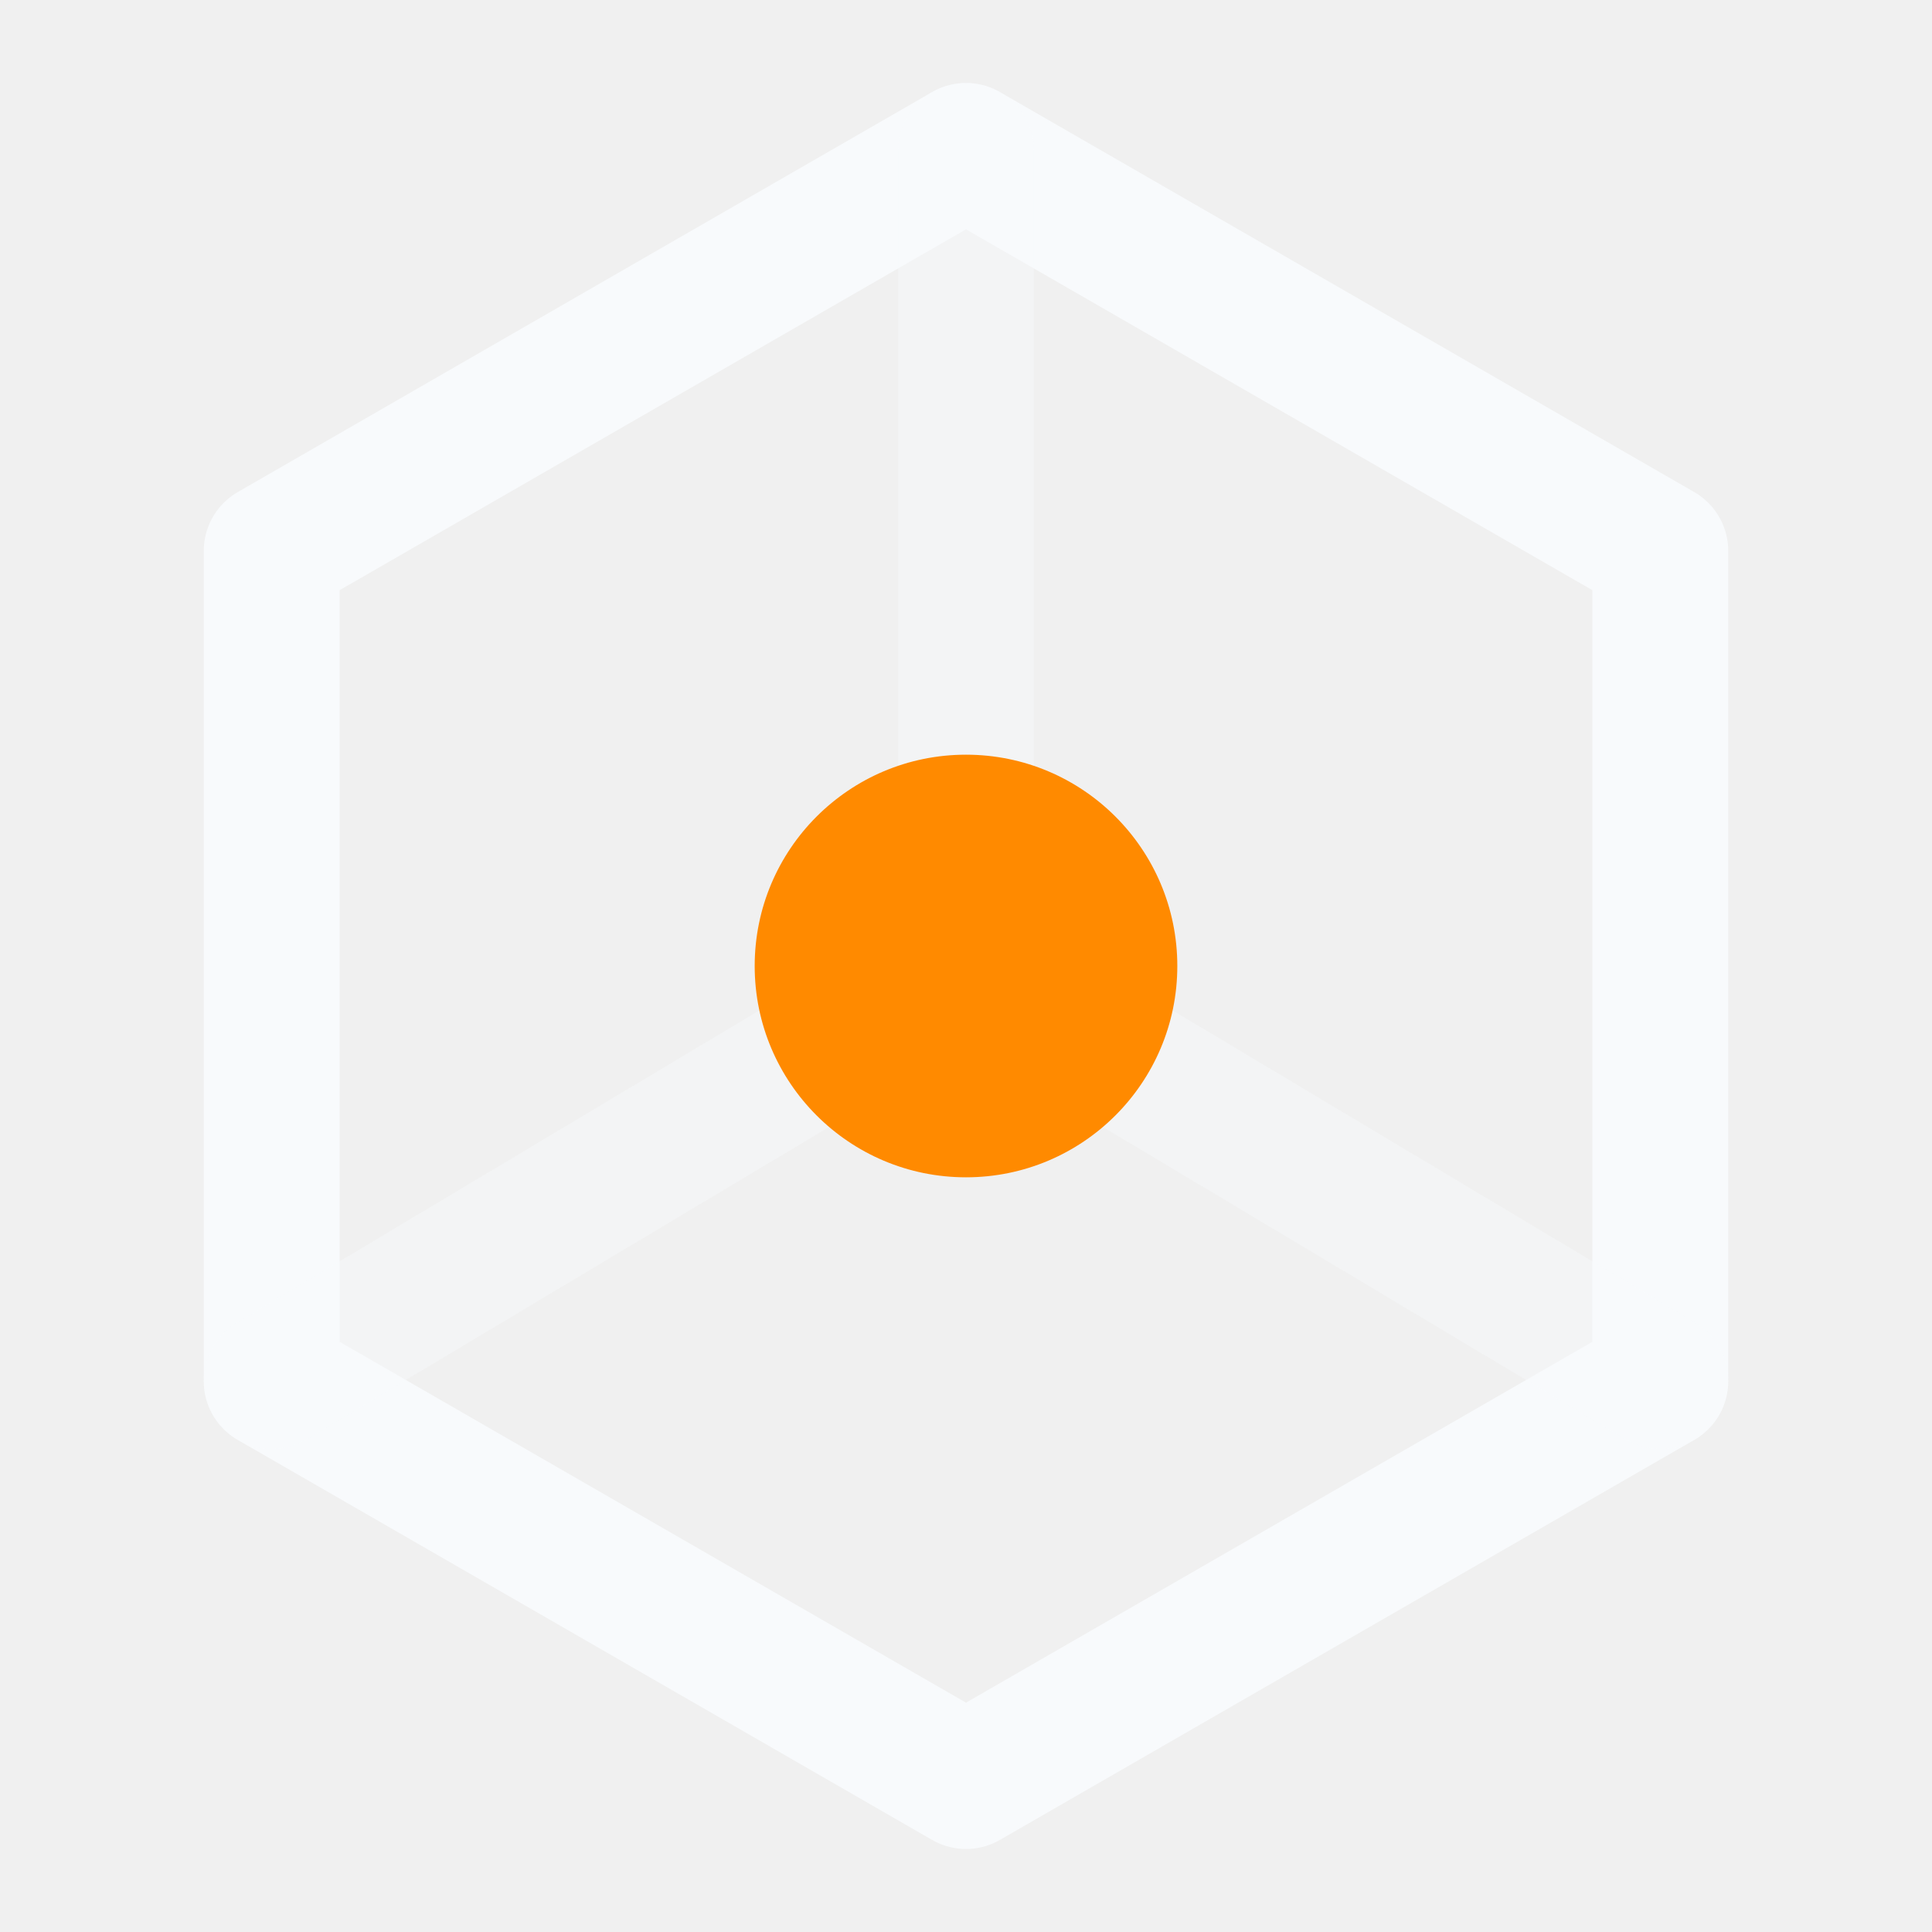
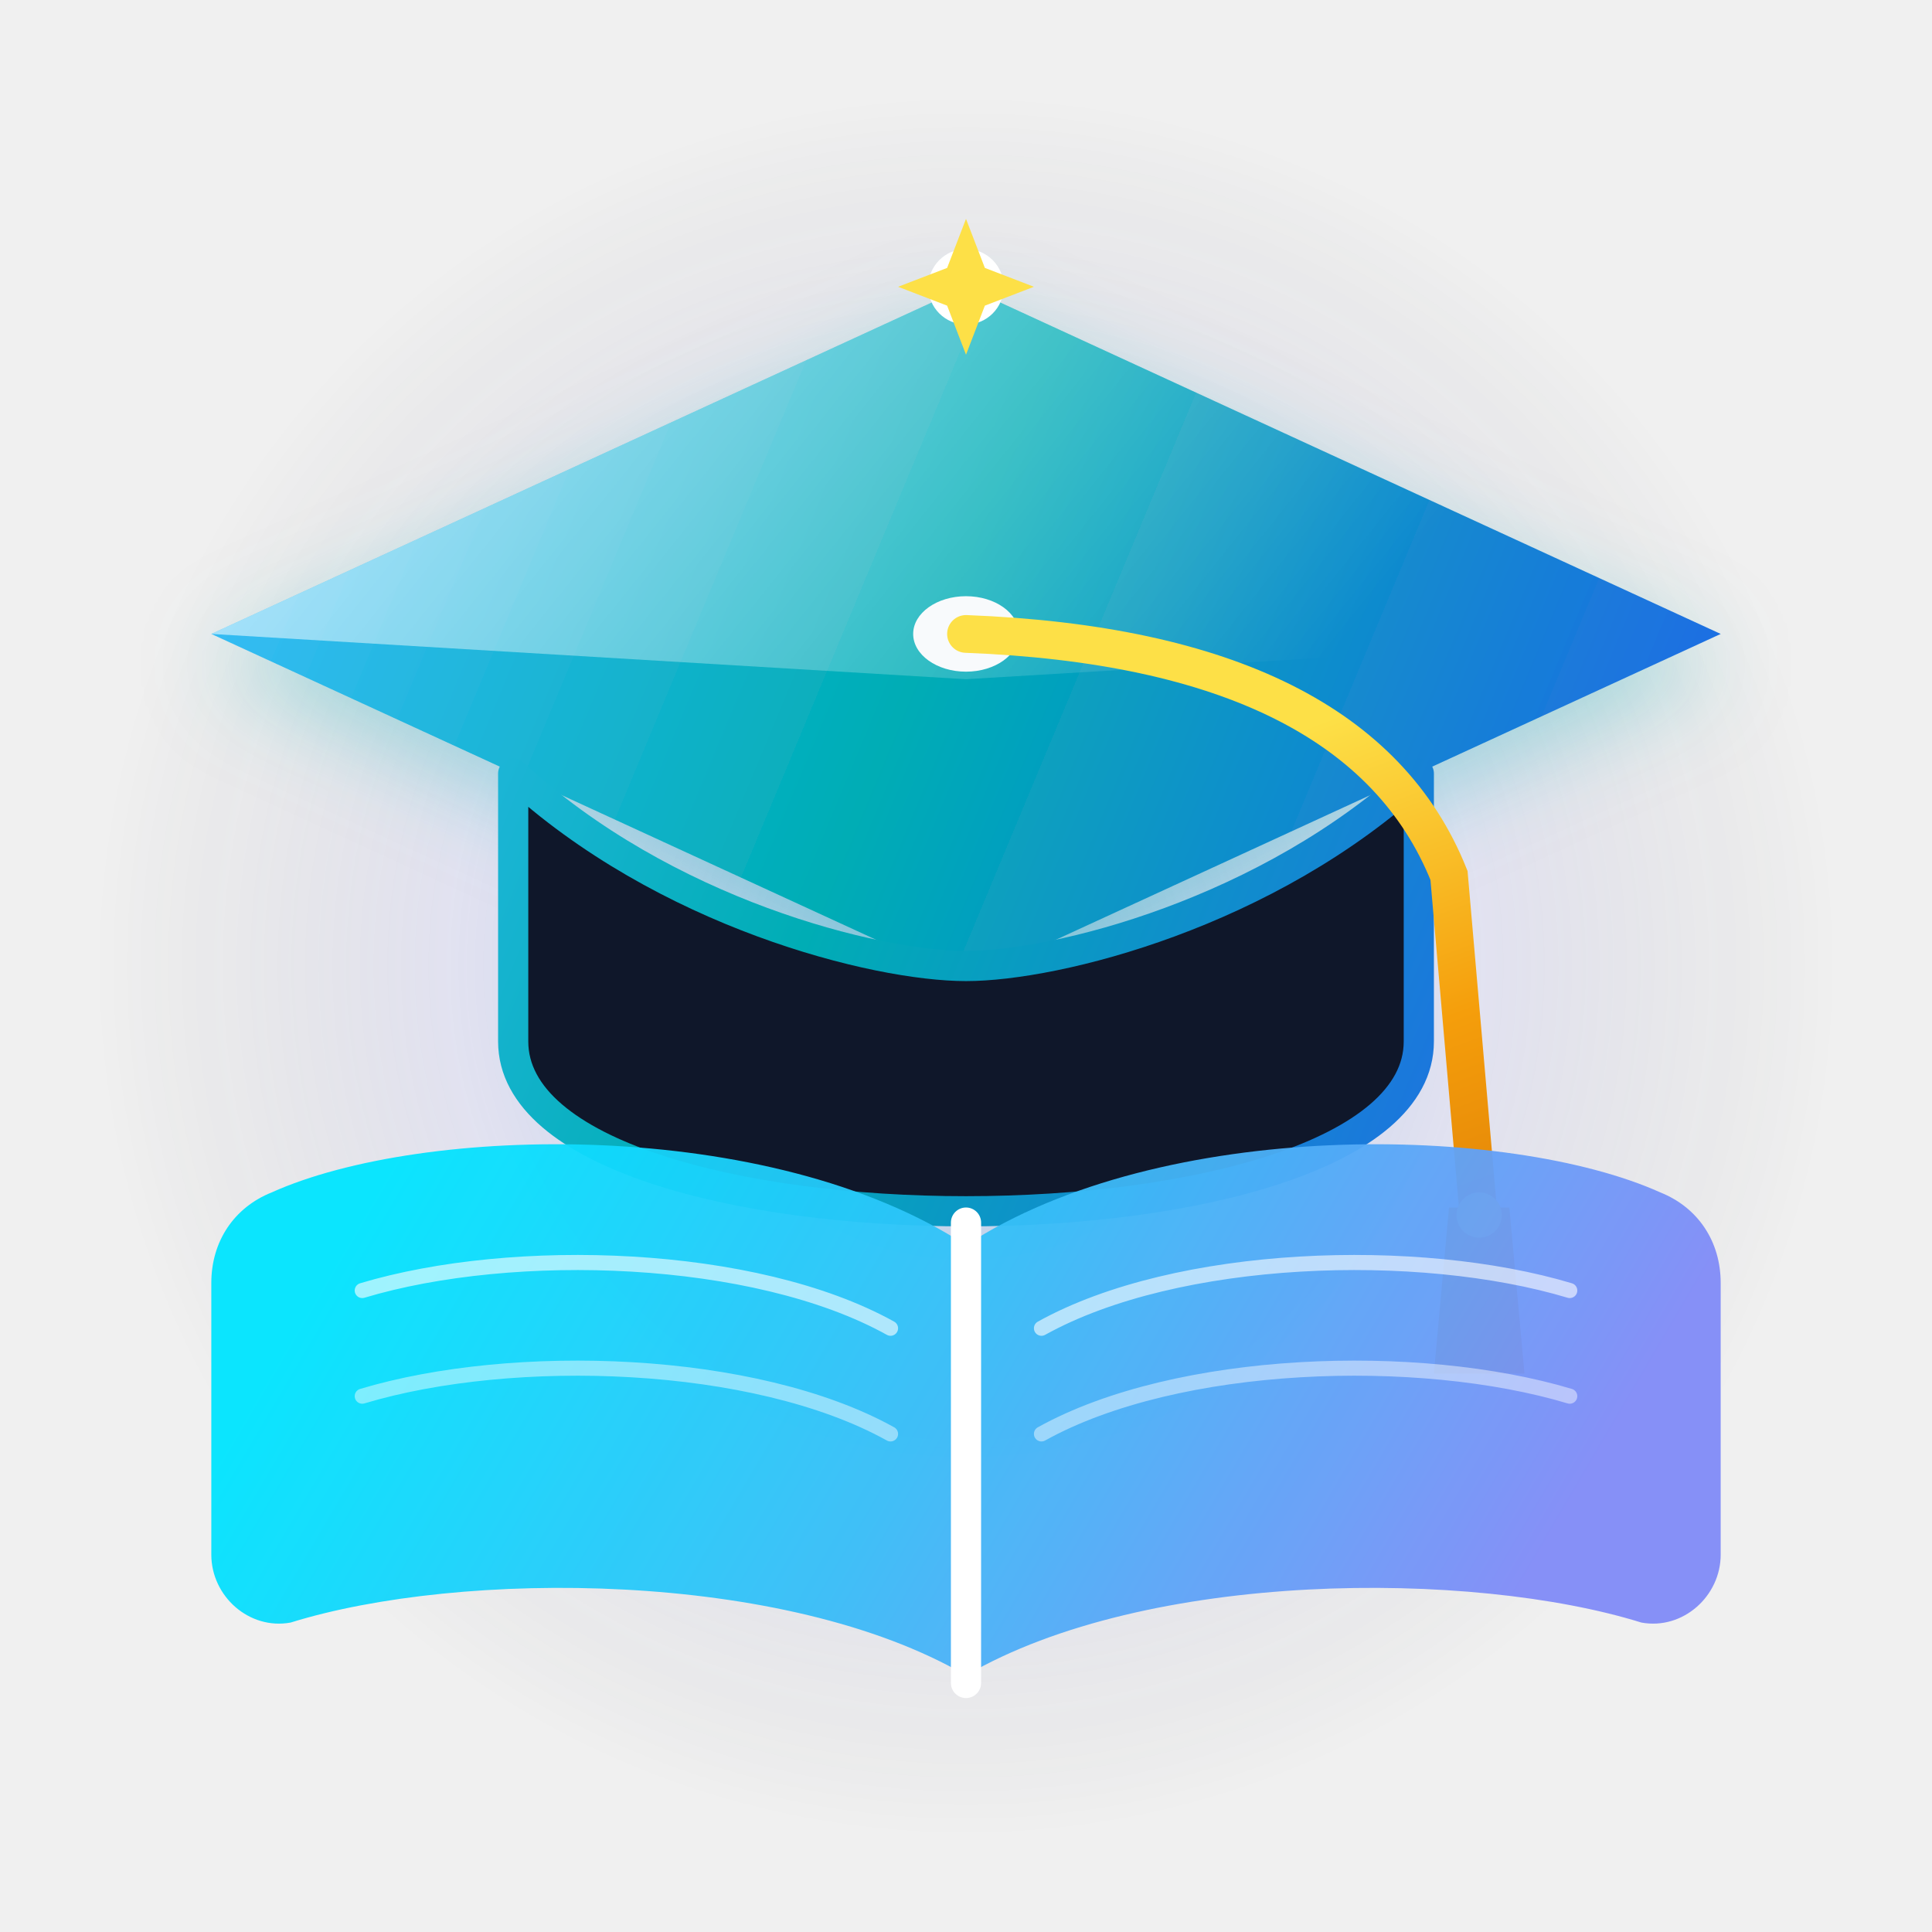
<svg xmlns="http://www.w3.org/2000/svg" viewBox="0 0 512 512" fill="none">
-   <polygon points="256,40 440,146 440,366 256,472 72,366 72,146" stroke="#F8FAFC" stroke-width="36" stroke-linejoin="round" />
-   <line x1="256" y1="40" x2="256" y2="256" stroke="#F8FAFC" stroke-width="36" stroke-linecap="round" stroke-opacity="0.4" />
-   <line x1="440" y1="366" x2="256" y2="256" stroke="#F8FAFC" stroke-width="36" stroke-linecap="round" stroke-opacity="0.4" />
-   <line x1="72" y1="366" x2="256" y2="256" stroke="#F8FAFC" stroke-width="36" stroke-linecap="round" stroke-opacity="0.4" />
-   <circle cx="256" cy="256" r="56" fill="#FF8A00" />
+   <defs>
+     <radialGradient id="iconBgGlow" cx="50%" cy="50%" r="50%" fx="50%" fy="50%">
+       <stop offset="0%" stop-color="#0284C7" stop-opacity="0.35" />
+       <stop offset="60%" stop-color="#6366F1" stop-opacity="0.1" />
+       <stop offset="100%" stop-color="#080C14" stop-opacity="0" />
+     </radialGradient>
+     <linearGradient id="capGrad" x1="64" y1="120" x2="448" y2="280" gradientUnits="userSpaceOnUse">
+       <stop offset="0%" stop-color="#38BDF8" />
+       <stop offset="45%" stop-color="#00ADB5" />
+       <stop offset="100%" stop-color="#2563EB" />
+     </linearGradient>
+     <linearGradient id="pagesGrad" x1="120" y1="280" x2="392" y2="440" gradientUnits="userSpaceOnUse">
+       <stop offset="0%" stop-color="#00E5FF" />
+       <stop offset="50%" stop-color="#38BDF8" />
+       <stop offset="100%" stop-color="#818CF8" />
+     </linearGradient>
+     <linearGradient id="goldGrad" x1="380" y1="180" x2="440" y2="340" gradientUnits="userSpaceOnUse">
+       <stop offset="0%" stop-color="#FDE047" />
+       <stop offset="50%" stop-color="#F59E0B" />
+       <stop offset="100%" stop-color="#D97706" />
+     </linearGradient>
+     <linearGradient id="shineGrad" x1="100" y1="80" x2="300" y2="240" gradientUnits="userSpaceOnUse">
+       <stop offset="0%" stop-color="#FFFFFF" stop-opacity="0.6" />
+       <stop offset="100%" stop-color="#FFFFFF" stop-opacity="0" />
+     </linearGradient>
+     <filter id="capShadow" x="-20%" y="-20%" width="140%" height="140%">
+       <feDropShadow dx="0" dy="8" stdDeviation="12" flood-color="#00ADB5" flood-opacity="0.3" />
+     </filter>
+   </defs>
+   <circle cx="256" cy="256" r="230" fill="url(#iconBgGlow)" />
+   <polygon points="256,76 456,168 256,260 56,168" fill="url(#capGrad)" filter="url(#capShadow)" />
+   <polygon points="256,76 456,168 256,180 56,168" fill="url(#shineGrad)" />
+   <path d="M136,205 L136,276 C136,336 376,336 376,276 L376,205 C336,242 280,256 256,256 C232,256 176,242 136,205 Z" fill="#0F172A" stroke="url(#capGrad)" stroke-width="8" stroke-linejoin="round" />
+   <ellipse cx="256" cy="168" rx="14" ry="10" fill="#F8FAFC" />
+   <path d="M256,168 Q360,172 384,232 L392,324" stroke="url(#goldGrad)" stroke-width="10" stroke-linecap="round" fill="none" />
+   <polygon points="384,320 400,320 404,364 380,364" fill="url(#goldGrad)" />
+   <circle cx="392" cy="322" r="6" fill="#FDE047" />
+   <path d="M256,330 C204,296 112,298 72,316 C62,320 56,329 56,340 L56,412 C56,423 66,432 77,430 C122,416 208,416 256,444 Z" fill="url(#pagesGrad)" opacity="0.95" />
+   <path d="M256,330 C308,296 400,298 440,316 C450,320 456,329 456,340 L456,412 C456,423 446,432 435,430 C390,416 304,416 256,444 Z" fill="url(#pagesGrad)" opacity="0.95" />
+   <line x1="256" y1="324" x2="256" y2="446" stroke="#FFFFFF" stroke-width="8" stroke-linecap="round" />
+   <path d="M96,342 C136,330 200,332 236,352" stroke="#FFFFFF" stroke-width="4" stroke-linecap="round" opacity="0.6" />
+   <path d="M96,370 C136,358 200,360 236,380" stroke="#FFFFFF" stroke-width="4" stroke-linecap="round" opacity="0.45" />
+   <path d="M416,342 C376,330 312,332 276,352" stroke="#FFFFFF" stroke-width="4" stroke-linecap="round" opacity="0.6" />
+   <path d="M416,370 C376,358 312,360 276,380" stroke="#FFFFFF" stroke-width="4" stroke-linecap="round" opacity="0.45" />
+   <g transform="translate(256, 76)">
+     <circle cx="0" cy="0" r="10" fill="#FFFFFF" />
+     <polygon points="0,-18 5,-5 18,0 5,5 0,18 -5,5 -18,0 -5,-5" fill="url(#goldGrad)" />
+   </g>
</svg>
